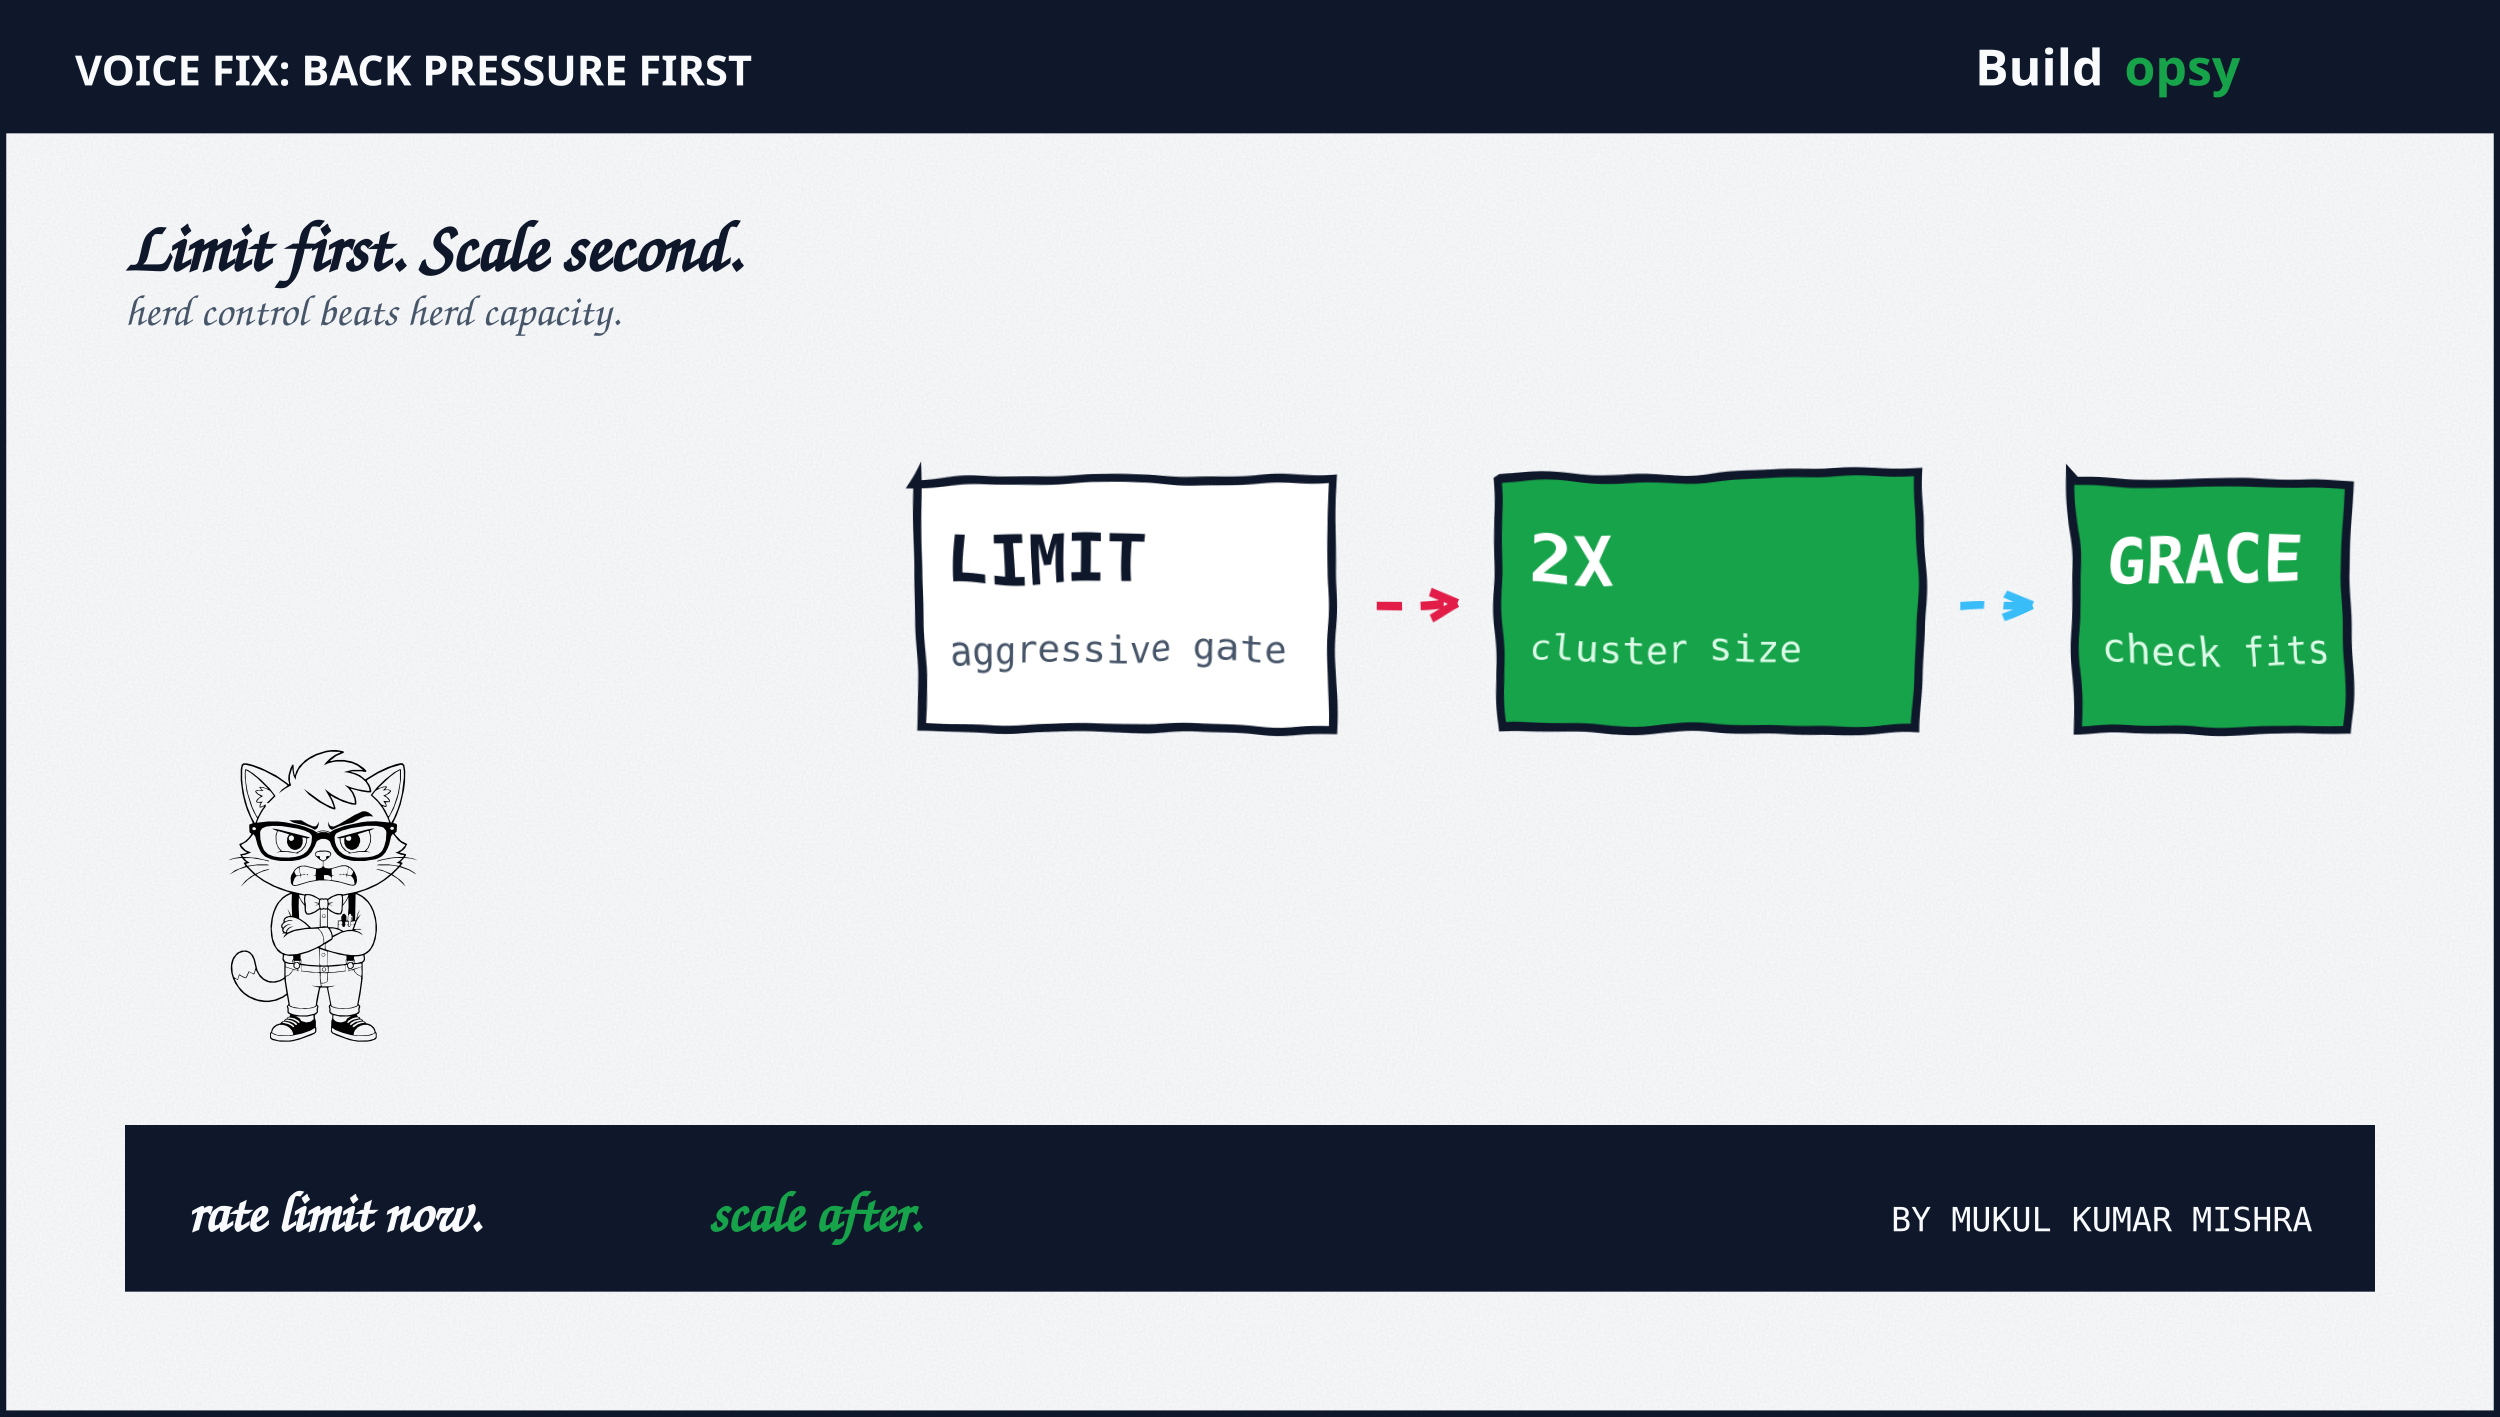
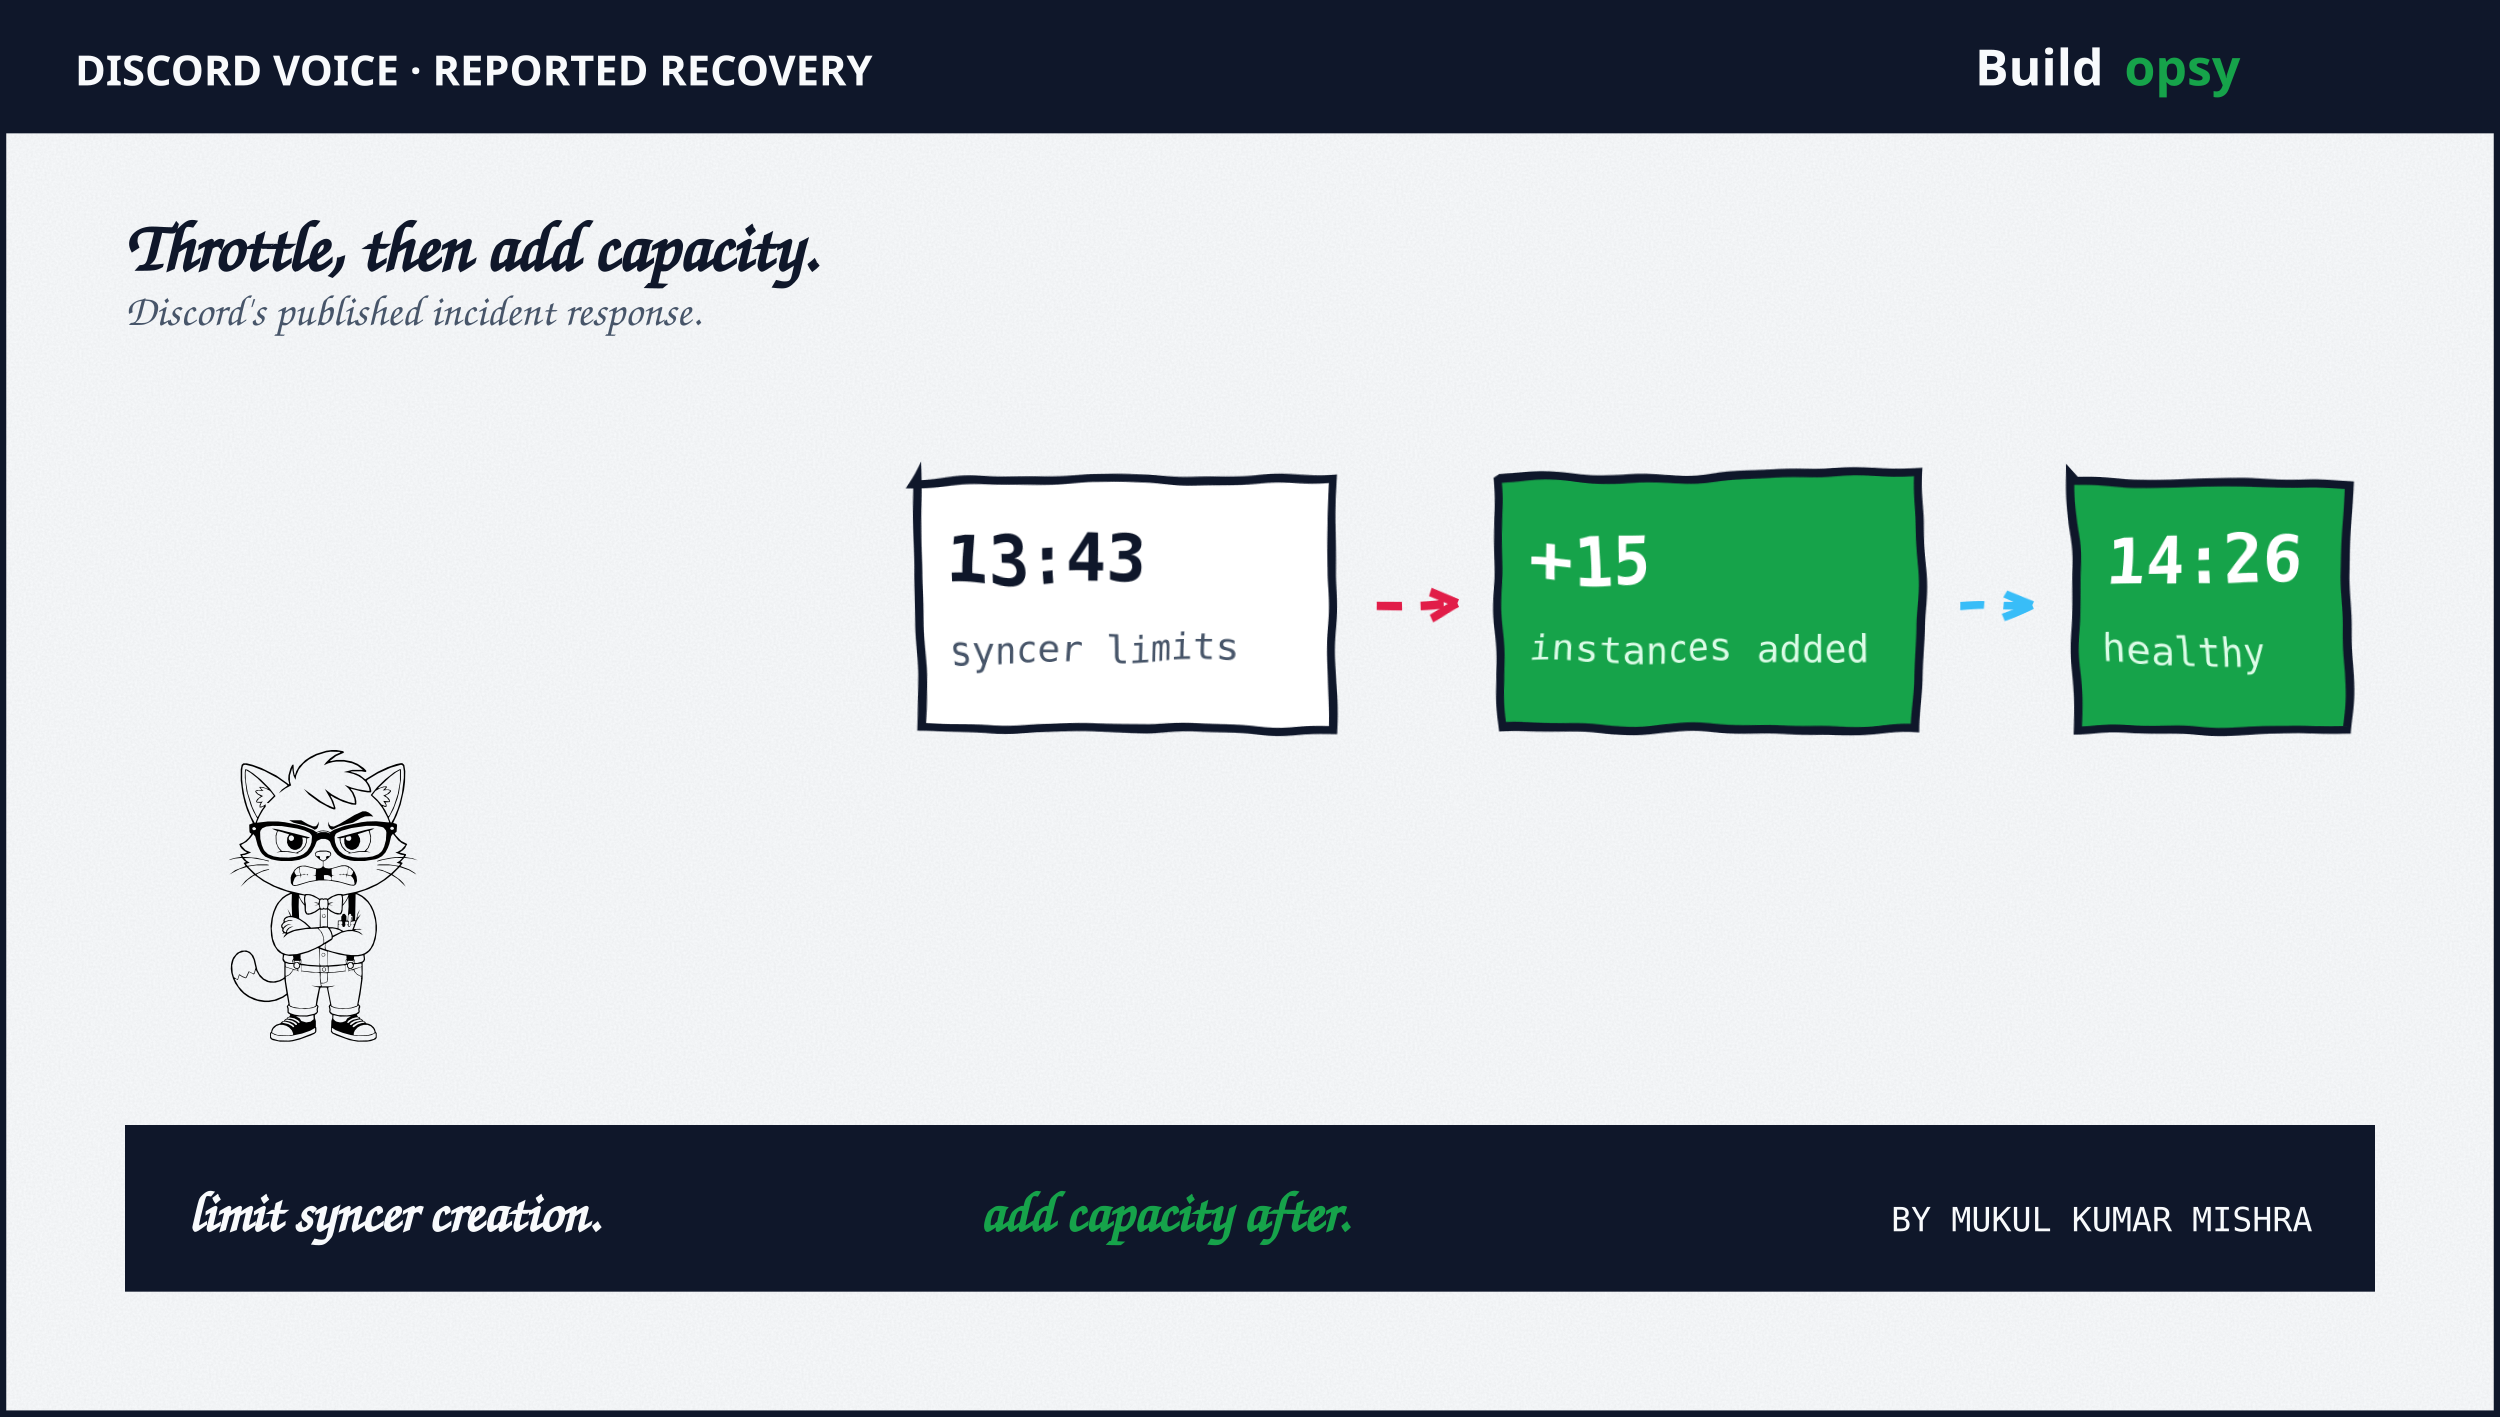
- <svg xmlns="http://www.w3.org/2000/svg" width="1200" height="680" viewBox="0 0 1200 680" role="img" aria-label="Flow of rate limit fix for voice outage">
+ <svg xmlns="http://www.w3.org/2000/svg" width="1200" height="680" viewBox="0 0 1200 680" role="img" aria-label="Discord-reported voice-syncer rate-limit and capacity recovery timeline">
  <defs>
    <filter id="roughen" x="-10%" y="-10%" width="120%" height="120%">
      <feTurbulence type="fractalNoise" baseFrequency="0.02" numOctaves="2" seed="162" result="n" />
      <feDisplacementMap in="SourceGraphic" in2="n" scale="6" />
    </filter>
    <filter id="grain" x="0" y="0" width="100%" height="100%">
      <feTurbulence type="fractalNoise" baseFrequency="0.9" numOctaves="2" seed="163" result="n" />
      <feColorMatrix in="n" type="matrix" values="0 0 0 0 0 0 0 0 0 0 0 0 0 0 0 0 0 0 0.05 0" />
    </filter>
    <style>.flow{stroke-dasharray:12 9;animation:ants 0.9s linear infinite}@keyframes ants{to{stroke-dashoffset:-21}}.pulse{animation:pulse 1.8s ease-in-out infinite}@keyframes pulse{0%,100%{opacity:1}50%{opacity:.35}}@media (prefers-reduced-motion:reduce){.flow,.pulse{animation:none}}</style>
  </defs>
  <rect x="0" y="0" width="1200" height="680" fill="#f8fafc" />
  <rect x="0" y="0" width="1200" height="680" fill="#f8fafc" filter="url(#grain)" />
  <rect x="0" y="0" width="1200" height="680" fill="none" stroke="#0f172a" stroke-width="6" />
  <rect x="0" y="0" width="1200" height="64" fill="#0f172a" />
-   <text x="36" y="41" font-family="Sora, 'Segoe UI', Verdana, sans-serif" font-size="20" font-weight="bold" fill="#f8fafc">VOICE FIX: BACK PRESSURE FIRST</text>
+   <text x="36" y="41" font-family="Sora, 'Segoe UI', Verdana, sans-serif" font-size="20" font-weight="bold" fill="#f8fafc">DISCORD VOICE · REPORTED RECOVERY</text>
  <text x="948" y="41" font-family="Sora, 'Segoe UI', Verdana, sans-serif" font-size="24" font-weight="bold" fill="#f8fafc">Build<tspan dx="10" fill="#16a34a">opsy</tspan>
  </text>
-   <text x="60" y="130" font-family="'Segoe Script','Segoe Print','Comic Sans MS','Chalkboard SE',cursive" font-size="34" font-weight="bold" fill="#0f172a">Limit first. Scale second.</text>
-   <text x="60" y="156" font-family="'Segoe Script','Segoe Print','Comic Sans MS','Chalkboard SE',cursive" font-size="21" font-style="italic" fill="#475569">herd control beats herd capacity.</text>
+   <text x="60" y="130" font-family="'Segoe Script','Segoe Print','Comic Sans MS','Chalkboard SE',cursive" font-size="34" font-weight="bold" fill="#0f172a">Throttle, then add capacity.</text>
+   <text x="60" y="156" font-family="'Segoe Script','Segoe Print','Comic Sans MS','Chalkboard SE',cursive" font-size="21" font-style="italic" fill="#475569">Discord's published incident response.</text>
  <svg x="70" y="360" width="140" height="140" viewBox="0 0 100 100">
    <g transform="translate(8.35,-2.08) scale(0.0831)">
      <g id="cat-art" fill="#000" fill-rule="evenodd">
        <path id="vector-1" d="" />
        <path id="vector-2" d="" />
        <path id="vector-3" d="" />
        <path id="vector-4" d="" />
        <path id="vector-5" d="" />
        <path id="vector-6" d="" />
        <path id="vector-7" d="" />
        <path id="vector-8" d="" />
        <path id="vector-9" d="" />
        <path id="vector-10" d="M 633,922 L 627,926 L 626,933 L 631,939 L 638,939 L 643,934 L 643,928 L 639,923 Z M 633,924 L 637,924 L 641,928 L 640,935 L 635,938 L 628,933 L 629,927 Z" />
        <path id="vector-11" d="M 630,862 L 625,867 L 625,873 L 628,877 L 633,878 L 639,874 L 640,868 L 636,863 Z M 630,864 L 634,864 L 638,868 L 638,872 L 634,876 L 630,876 L 626,872 L 626,868 Z" />
        <path id="vector-12" d="M 629,704 L 626,710 L 627,714 L 632,718 L 638,717 L 641,714 L 640,705 L 637,703 Z M 632,704 L 637,705 L 640,709 L 636,716 L 632,716 L 628,712 L 628,708 Z" />
        <path id="vector-13" d="M 497,552 L 498,574 L 504,583 L 512,586 L 527,584 L 573,570 L 614,563 L 653,563 L 703,572 L 740,583 L 756,585 L 762,583 L 767,578 L 771,565 L 769,547 L 761,528 L 750,514 L 735,504 L 725,501 L 708,501 L 669,512 L 655,514 L 641,512 L 636,509 L 632,504 L 632,485 L 642,480 L 656,468 L 664,458 L 664,451 L 661,446 L 656,443 L 643,440 L 618,440 L 602,445 L 597,452 L 599,462 L 617,478 L 630,485 L 630,504 L 625,510 L 618,513 L 606,514 L 557,502 L 538,503 L 526,508 L 513,519 L 500,541 Z M 634,543 L 636,541 L 650,541 L 658,544 L 665,550 L 665,560 L 663,562 L 635,559 Z M 531,510 L 533,526 L 537,539 L 535,541 L 521,543 L 514,533 L 513,525 L 521,516 Z M 736,509 L 743,513 L 755,526 L 752,536 L 746,543 L 730,539 Z M 602,518 L 600,541 L 588,542 L 598,543 L 601,546 L 601,562 L 576,566 L 521,582 L 510,582 L 507,580 L 507,571 L 514,553 L 521,546 L 537,542 L 539,555 L 539,546 L 542,541 L 562,539 L 565,541 L 566,545 L 566,541 L 570,540 L 566,538 L 566,535 L 564,539 L 554,538 L 552,535 L 550,539 L 541,540 L 537,534 L 534,524 L 534,508 L 546,505 L 560,506 L 600,516 Z M 666,517 L 668,515 L 705,505 L 721,504 L 732,507 L 734,509 L 733,521 L 730,533 L 726,539 L 716,538 L 714,535 L 712,538 L 702,538 L 701,535 L 701,537 L 697,539 L 700,540 L 701,545 L 701,541 L 703,539 L 723,540 L 727,543 L 727,554 L 729,542 L 746,545 L 753,552 L 758,561 L 761,578 L 758,581 L 747,581 L 692,566 L 667,562 L 666,555 L 668,544 L 680,542 L 670,542 L 667,539 Z M 600,453 L 604,448 L 613,445 L 644,444 L 659,449 L 661,457 L 656,464 L 652,462 L 646,463 L 643,467 L 644,474 L 636,480 L 629,481 L 618,474 L 618,466 L 615,463 L 609,462 L 606,464 L 601,459 Z" />
        <path id="vector-14" d="M 420,350 L 441,359 L 435,377 L 436,407 L 445,429 L 456,442 L 437,448 L 453,446 L 485,446 L 531,453 L 526,450 L 542,441 L 557,424 L 564,405 L 565,390 L 576,387 L 574,385 L 451,354 L 430,350 Z M 498,377 L 506,379 L 511,386 L 510,394 L 503,400 L 496,400 L 489,393 L 490,383 Z M 443,361 L 448,360 L 491,373 L 483,387 L 482,407 L 487,420 L 498,432 L 510,437 L 520,437 L 535,430 L 541,423 L 546,411 L 547,397 L 545,386 L 556,387 L 562,390 L 561,404 L 554,422 L 539,439 L 519,449 L 490,443 L 461,442 L 449,429 L 443,418 L 439,405 L 438,380 Z" />
        <path id="vector-15" d="M 843,349 L 833,349 L 805,355 L 689,386 L 689,388 L 700,390 L 699,395 L 701,408 L 708,425 L 721,440 L 739,450 L 733,453 L 778,446 L 813,446 L 828,448 L 808,442 L 819,428 L 828,404 L 829,383 L 823,358 Z M 743,380 L 747,386 L 747,392 L 744,397 L 739,400 L 729,398 L 725,392 L 725,386 L 729,383 Z M 820,360 L 826,386 L 824,406 L 815,428 L 802,442 L 774,443 L 746,449 L 728,441 L 711,423 L 703,402 L 703,389 L 720,386 L 718,395 L 719,412 L 724,423 L 730,430 L 745,437 L 754,437 L 767,432 L 777,422 L 784,403 L 783,389 L 774,372 L 815,359 Z" />
        <path id="vector-16" d="M 491,315 L 509,325 L 558,337 L 582,346 L 596,354 L 603,351 L 608,346 L 613,331 L 611,320 L 609,330 L 603,338 L 599,340 L 589,340 L 568,331 L 541,315 Z" />
        <path id="vector-17" d="M 838,300 L 831,292 L 819,283 L 807,278 L 794,278 L 761,293 L 697,331 L 675,341 L 662,339 L 656,332 L 653,320 L 652,336 L 657,347 L 664,353 L 668,354 L 695,341 L 727,331 L 754,325 L 787,306 L 804,299 L 826,298 Z" />
        <path id="vector-18" d="M 959,80 L 953,79 L 933,83 L 896,96 L 856,115 L 805,146 L 783,129 L 768,122 L 744,115 L 750,113 L 789,113 L 806,116 L 809,114 L 809,110 L 798,99 L 773,82 L 749,72 L 717,66 L 686,66 L 662,71 L 659,70 L 685,50 L 715,37 L 717,34 L 714,30 L 686,25 L 667,25 L 644,28 L 602,41 L 578,53 L 557,67 L 532,92 L 520,113 L 515,129 L 513,127 L 510,111 L 509,86 L 506,85 L 502,89 L 496,101 L 488,129 L 487,146 L 491,165 L 490,167 L 438,130 L 376,99 L 340,86 L 316,80 L 302,80 L 295,86 L 291,105 L 291,151 L 298,204 L 307,242 L 317,273 L 341,327 L 326,333 L 327,361 L 329,367 L 335,370 L 333,375 L 323,388 L 309,401 L 300,407 L 285,413 L 289,424 L 295,432 L 305,441 L 317,448 L 307,452 L 290,455 L 289,457 L 294,466 L 268,470 L 250,475 L 240,480 L 267,473 L 296,470 L 305,481 L 313,487 L 303,491 L 311,504 L 268,521 L 244,539 L 285,517 L 315,508 L 346,539 L 331,548 L 310,565 L 290,590 L 320,561 L 344,544 L 350,542 L 383,566 L 424,588 L 453,600 L 496,614 L 479,622 L 463,633 L 442,657 L 434,671 L 425,693 L 418,720 L 414,750 L 416,791 L 421,814 L 427,830 L 443,854 L 451,861 L 465,869 L 463,888 L 465,895 L 471,902 L 471,962 L 464,968 L 450,975 L 427,980 L 407,978 L 386,968 L 369,950 L 360,933 L 350,890 L 343,873 L 329,858 L 314,852 L 294,853 L 276,862 L 260,881 L 255,892 L 251,908 L 250,928 L 252,944 L 259,968 L 268,988 L 290,1019 L 304,1032 L 321,1044 L 346,1056 L 367,1062 L 388,1065 L 408,1065 L 439,1059 L 466,1047 L 480,1037 L 482,1039 L 488,1073 L 481,1083 L 484,1093 L 484,1108 L 487,1112 L 493,1115 L 495,1119 L 491,1126 L 485,1127 L 481,1133 L 474,1136 L 469,1143 L 462,1145 L 454,1153 L 438,1158 L 428,1165 L 422,1172 L 418,1180 L 417,1187 L 412,1193 L 412,1213 L 417,1219 L 423,1222 L 456,1229 L 488,1229 L 504,1227 L 533,1220 L 580,1203 L 595,1196 L 601,1191 L 603,1186 L 603,1171 L 601,1167 L 601,1144 L 597,1130 L 597,1118 L 604,1114 L 610,1106 L 609,1095 L 612,1082 L 606,1075 L 618,1011 L 621,1005 L 645,1005 L 647,1008 L 660,1073 L 654,1082 L 657,1095 L 656,1106 L 662,1114 L 669,1118 L 669,1130 L 665,1143 L 663,1187 L 668,1194 L 686,1203 L 739,1222 L 777,1229 L 807,1229 L 828,1226 L 847,1219 L 852,1213 L 852,1193 L 848,1188 L 845,1177 L 840,1169 L 830,1160 L 820,1155 L 808,1152 L 804,1146 L 798,1144 L 791,1136 L 786,1135 L 782,1128 L 775,1126 L 770,1118 L 772,1115 L 777,1113 L 782,1106 L 781,1094 L 784,1087 L 784,1081 L 777,1073 L 785,1033 L 794,968 L 794,903 L 801,897 L 804,889 L 802,870 L 815,862 L 825,853 L 839,831 L 848,804 L 853,768 L 853,750 L 849,718 L 841,690 L 832,670 L 818,649 L 804,635 L 792,626 L 771,615 L 816,600 L 853,583 L 888,561 L 913,541 L 939,557 L 972,589 L 961,573 L 948,560 L 917,538 L 947,508 L 985,521 L 1016,539 L 1008,531 L 987,518 L 950,504 L 959,492 L 958,490 L 950,487 L 966,470 L 994,473 L 1021,480 L 1001,472 L 970,467 L 969,465 L 973,459 L 973,455 L 946,448 L 960,439 L 969,430 L 978,413 L 953,400 L 931,377 L 926,369 L 934,362 L 936,336 L 934,330 L 920,326 L 935,294 L 951,250 L 965,189 L 969,156 L 970,112 L 966,87 Z M 667,1173 L 669,1172 L 683,1181 L 712,1192 L 745,1201 L 770,1205 L 812,1205 L 831,1201 L 846,1193 L 848,1196 L 848,1210 L 840,1217 L 817,1223 L 778,1224 L 756,1221 L 725,1212 L 672,1191 L 667,1184 Z M 598,1173 L 598,1187 L 594,1191 L 538,1213 L 504,1222 L 488,1224 L 447,1223 L 420,1215 L 416,1209 L 416,1196 L 418,1193 L 431,1200 L 452,1205 L 496,1205 L 544,1195 L 578,1183 L 597,1172 Z M 843,1186 L 843,1191 L 838,1195 L 814,1202 L 776,1203 L 759,1201 L 757,1199 L 758,1191 L 762,1182 L 773,1170 L 785,1163 L 799,1159 L 814,1159 L 828,1165 L 838,1175 Z M 421,1186 L 426,1175 L 438,1164 L 451,1159 L 465,1159 L 479,1163 L 491,1170 L 502,1182 L 507,1194 L 507,1200 L 490,1203 L 451,1202 L 440,1200 L 423,1193 L 421,1191 Z M 803,1150 L 789,1152 L 774,1157 L 757,1169 L 752,1167 L 755,1161 L 773,1150 L 787,1146 L 798,1146 Z M 462,1150 L 467,1146 L 476,1146 L 491,1150 L 508,1160 L 512,1167 L 507,1169 L 502,1164 L 488,1156 Z M 792,1141 L 763,1148 L 746,1160 L 741,1158 L 745,1151 L 760,1142 L 779,1137 L 786,1137 Z M 473,1141 L 477,1138 L 484,1137 L 504,1142 L 518,1150 L 523,1155 L 523,1159 L 518,1160 L 509,1152 L 496,1146 Z M 780,1132 L 755,1138 L 745,1143 L 734,1152 L 730,1149 L 736,1141 L 752,1132 L 767,1128 L 775,1128 Z M 484,1132 L 490,1128 L 512,1132 L 527,1140 L 534,1147 L 534,1150 L 531,1152 L 519,1143 L 507,1137 L 496,1134 L 485,1134 Z M 673,1135 L 673,1121 L 675,1119 L 701,1125 L 746,1124 L 731,1132 L 724,1143 L 711,1148 L 701,1149 L 687,1146 L 681,1143 Z M 592,1136 L 579,1146 L 561,1149 L 541,1143 L 534,1132 L 519,1124 L 565,1125 L 591,1119 Z M 779,1082 L 776,1093 L 777,1105 L 767,1112 L 745,1118 L 730,1120 L 694,1119 L 669,1112 L 661,1105 L 662,1095 L 659,1083 L 662,1080 L 664,1084 L 680,1090 L 711,1094 L 747,1091 L 770,1084 L 776,1079 Z M 486,1082 L 490,1079 L 495,1084 L 514,1090 L 556,1094 L 586,1090 L 600,1085 L 605,1080 L 607,1083 L 604,1095 L 605,1106 L 595,1113 L 564,1120 L 534,1120 L 514,1117 L 496,1111 L 489,1106 L 489,1092 Z M 621,945 L 649,946 L 648,978 L 643,983 L 634,986 L 622,985 L 620,965 Z M 266,970 L 268,969 L 279,974 L 286,954 L 298,962 L 312,967 L 316,963 L 326,941 L 345,951 L 348,948 L 353,932 L 369,960 L 383,973 L 400,982 L 413,985 L 434,985 L 455,979 L 471,970 L 480,1030 L 463,1042 L 431,1055 L 406,1059 L 391,1059 L 360,1054 L 328,1041 L 305,1025 L 283,1001 Z M 505,930 L 506,932 L 504,936 L 491,951 L 480,957 L 476,956 L 476,921 Z M 789,920 L 790,947 L 789,956 L 785,957 L 771,949 L 763,940 L 759,931 Z M 619,921 L 621,919 L 650,919 L 651,940 L 649,942 L 638,943 L 620,942 Z M 722,914 L 722,934 L 719,936 L 676,941 L 653,941 L 654,919 L 688,917 L 715,913 Z M 543,916 L 545,913 L 577,917 L 616,919 L 617,941 L 602,942 L 545,936 L 543,934 Z M 728,911 L 730,913 L 730,920 L 736,927 L 736,940 L 739,935 L 749,933 L 752,938 L 751,933 L 756,932 L 760,940 L 771,952 L 789,961 L 787,966 L 788,972 L 782,1016 L 771,1080 L 747,1088 L 724,1091 L 705,1091 L 680,1087 L 666,1081 L 652,1010 L 653,1004 L 670,1001 L 680,997 L 658,1000 L 626,1000 L 622,989 L 638,987 L 648,982 L 651,974 L 651,946 L 653,944 L 682,943 L 722,938 L 723,942 L 723,913 Z M 537,911 L 542,913 L 542,942 L 544,938 L 582,943 L 614,944 L 617,946 L 618,978 L 622,999 L 609,1000 L 582,997 L 614,1005 L 604,1052 L 600,1081 L 590,1086 L 571,1090 L 541,1091 L 506,1085 L 494,1079 L 478,981 L 477,967 L 480,965 L 478,966 L 476,961 L 486,957 L 496,950 L 509,932 L 514,933 L 512,937 L 515,933 L 524,934 L 529,940 L 528,928 L 535,922 Z M 789,906 L 790,917 L 786,920 L 740,933 L 738,931 L 739,928 L 748,928 L 756,922 L 758,915 L 757,911 L 759,909 Z M 476,906 L 478,904 L 491,908 L 507,908 L 509,910 L 508,916 L 510,922 L 518,928 L 525,928 L 526,931 L 521,932 L 511,930 L 477,919 Z M 741,903 L 748,904 L 754,912 L 753,919 L 746,925 L 738,924 L 733,917 L 734,909 Z M 520,903 L 527,904 L 533,912 L 531,921 L 525,925 L 516,923 L 512,917 L 514,907 Z M 754,895 L 754,899 L 752,901 L 739,900 L 735,903 L 732,899 L 733,895 Z M 512,895 L 533,895 L 534,898 L 532,902 L 526,900 L 514,901 Z M 759,891 L 759,901 L 755,906 L 753,903 L 756,899 L 756,894 Z M 728,891 L 733,904 L 732,907 L 727,902 L 726,893 Z M 538,891 L 539,901 L 535,907 L 533,904 Z M 507,891 L 509,892 L 510,899 L 513,903 L 511,906 L 507,901 Z M 797,872 L 799,887 L 797,893 L 792,898 L 771,904 L 760,903 L 762,893 L 758,887 L 759,877 L 777,876 Z M 470,872 L 473,871 L 493,875 L 506,874 L 508,880 L 508,887 L 504,892 L 504,899 L 506,902 L 504,904 L 491,903 L 474,897 L 468,886 Z M 318,859 L 327,864 L 335,872 L 344,890 L 352,924 L 346,946 L 342,947 L 324,938 L 312,964 L 297,958 L 287,951 L 284,951 L 279,968 L 276,971 L 263,962 L 258,945 L 256,914 L 262,890 L 273,873 L 285,863 L 305,857 Z M 649,857 L 651,856 L 697,869 L 727,874 L 728,888 L 725,890 L 724,894 L 725,903 L 727,905 L 725,907 L 714,909 L 650,914 L 648,912 Z M 618,846 L 647,856 L 647,912 L 645,914 L 621,914 L 619,912 L 617,903 Z M 615,845 L 616,914 L 568,911 L 539,906 L 541,902 L 541,890 L 538,887 L 538,869 L 572,859 L 609,842 Z M 641,826 L 638,834 L 638,847 L 617,839 L 639,825 Z M 659,762 L 669,761 L 682,763 L 700,769 L 707,774 L 671,791 L 666,774 Z M 614,760 L 649,758 L 656,766 L 662,777 L 666,790 L 666,802 L 635,821 L 635,806 L 631,789 L 625,776 L 613,762 Z M 694,761 L 694,746 L 696,744 L 701,745 L 694,742 L 695,731 L 708,732 L 710,734 L 710,744 L 704,745 L 710,747 L 710,751 L 713,755 L 718,755 L 721,752 L 721,749 L 725,747 L 722,745 L 722,735 L 724,733 L 734,734 L 734,744 L 728,747 L 732,747 L 735,754 L 741,755 L 745,748 L 749,746 L 745,745 L 746,734 L 761,731 L 764,732 L 760,743 L 752,746 L 757,745 L 758,749 L 751,767 L 736,767 L 715,772 Z M 463,748 L 468,741 L 478,734 L 490,730 L 507,730 L 499,727 L 488,727 L 475,732 L 472,731 L 473,725 L 479,719 L 489,715 L 503,715 L 519,719 L 534,726 L 553,739 L 573,757 L 520,765 L 503,770 L 483,779 L 482,775 L 485,768 L 493,760 L 509,752 L 496,755 L 487,760 L 480,768 L 478,776 L 474,777 L 467,770 L 469,761 L 482,749 L 501,743 L 484,745 L 473,751 L 467,758 L 463,755 Z M 744,701 L 747,704 L 745,707 L 752,711 L 751,729 L 747,729 L 749,717 L 747,712 L 743,750 L 738,753 L 736,751 L 737,731 L 734,729 L 735,708 L 740,701 Z M 647,682 L 648,751 L 646,753 L 632,752 L 621,755 L 620,684 L 629,684 L 633,682 L 643,684 Z M 622,642 L 630,642 L 632,644 L 636,642 L 645,642 L 647,644 L 649,651 L 649,667 L 647,676 L 644,679 L 635,678 L 633,673 L 633,676 L 629,679 L 623,679 L 620,677 L 617,665 L 618,647 Z M 735,633 L 736,671 L 732,729 L 727,729 L 727,710 L 720,701 L 714,701 L 710,704 L 710,707 L 706,712 L 706,728 L 692,729 L 691,760 L 668,756 L 654,756 L 651,754 L 650,684 L 651,683 L 662,692 L 680,701 L 691,704 L 704,703 L 708,698 L 711,688 L 712,668 L 727,648 Z M 531,633 L 544,655 L 554,667 L 555,689 L 557,696 L 562,703 L 570,705 L 584,702 L 601,694 L 616,683 L 618,684 L 617,755 L 581,758 L 559,737 L 532,719 L 530,672 Z M 693,624 L 704,624 L 707,627 L 709,637 L 707,683 L 704,694 L 700,699 L 681,696 L 667,689 L 651,677 L 654,664 L 672,667 L 656,662 L 655,660 L 674,654 L 663,654 L 654,657 L 652,644 L 672,631 Z M 562,624 L 572,624 L 584,627 L 607,638 L 615,644 L 612,657 L 604,654 L 592,654 L 611,659 L 611,662 L 594,667 L 613,664 L 616,677 L 596,691 L 576,699 L 565,699 L 560,688 L 560,662 L 557,649 L 557,635 L 559,627 Z M 734,622 L 735,625 L 731,635 L 721,652 L 712,662 L 714,647 L 712,627 Z M 532,622 L 552,625 L 554,627 L 552,635 L 553,661 L 538,640 L 533,629 Z M 791,632 L 814,653 L 824,667 L 836,692 L 845,726 L 847,742 L 847,775 L 845,791 L 837,821 L 827,841 L 818,852 L 803,863 L 790,868 L 774,871 L 746,871 L 721,868 L 671,857 L 642,848 L 640,835 L 643,824 L 666,809 L 670,805 L 671,798 L 707,779 L 730,773 L 752,772 L 776,778 L 795,789 L 788,781 L 779,775 L 761,769 L 768,766 L 790,766 L 796,768 L 783,763 L 758,764 L 770,730 L 787,702 L 773,717 L 772,714 L 776,700 L 783,683 L 774,698 L 767,726 L 763,729 L 765,620 L 771,621 Z M 499,619 L 502,620 L 501,662 L 503,709 L 498,709 L 496,701 L 484,681 L 495,709 L 479,713 L 471,719 L 467,728 L 468,734 L 458,747 L 458,756 L 463,763 L 462,771 L 467,779 L 461,784 L 470,781 L 478,783 L 470,792 L 467,800 L 485,784 L 513,772 L 559,764 L 609,762 L 620,773 L 628,788 L 632,802 L 633,818 L 632,822 L 623,829 L 598,842 L 567,855 L 523,867 L 488,869 L 477,867 L 460,860 L 443,845 L 436,835 L 424,804 L 419,762 L 424,718 L 431,693 L 442,668 L 451,654 L 465,639 L 480,628 Z M 971,417 L 954,436 L 939,445 L 929,448 L 952,457 L 964,459 L 965,461 L 961,466 L 930,467 L 906,470 L 867,478 L 853,483 L 855,485 L 876,479 L 914,472 L 934,470 L 958,471 L 946,483 L 934,490 L 950,495 L 943,503 L 901,497 L 863,497 L 854,499 L 855,501 L 910,501 L 932,504 L 940,507 L 911,535 L 874,520 L 852,516 L 852,518 L 882,526 L 907,538 L 881,559 L 854,576 L 803,599 L 767,610 L 714,621 L 706,619 L 692,619 L 684,621 L 663,630 L 650,639 L 645,637 L 637,637 L 633,639 L 630,637 L 622,637 L 617,639 L 593,625 L 578,620 L 560,619 L 554,621 L 482,604 L 431,585 L 389,563 L 361,544 L 356,538 L 379,527 L 407,519 L 409,516 L 386,521 L 352,536 L 322,507 L 325,505 L 354,501 L 406,501 L 407,499 L 399,497 L 362,497 L 319,503 L 312,495 L 328,490 L 315,482 L 305,471 L 337,471 L 385,479 L 406,485 L 408,482 L 356,470 L 301,466 L 297,461 L 298,459 L 308,458 L 334,448 L 311,438 L 293,419 L 294,416 L 315,404 L 330,389 L 343,372 L 351,382 L 361,419 L 372,443 L 379,453 L 392,465 L 417,476 L 441,481 L 458,483 L 502,483 L 533,478 L 560,467 L 571,459 L 583,446 L 597,421 L 604,403 L 608,399 L 623,392 L 640,392 L 651,396 L 659,403 L 667,423 L 679,444 L 690,457 L 705,468 L 718,474 L 744,481 L 760,483 L 803,483 L 846,476 L 858,472 L 874,463 L 888,448 L 898,429 L 904,413 L 912,380 L 919,371 L 941,398 L 955,409 Z M 604,368 L 609,364 L 626,360 L 645,361 L 660,368 L 658,369 L 644,364 L 621,364 L 606,369 Z M 339,347 L 342,344 L 348,343 L 354,348 L 354,351 L 351,355 L 344,356 L 339,352 Z M 908,346 L 913,342 L 918,342 L 923,346 L 923,350 L 921,353 L 914,355 L 908,351 Z M 890,357 L 892,365 L 890,397 L 883,423 L 876,438 L 871,445 L 859,455 L 836,464 L 810,468 L 775,469 L 753,467 L 727,461 L 714,455 L 698,442 L 686,423 L 680,405 L 678,384 L 682,373 L 687,368 L 708,358 L 748,347 L 810,338 L 850,338 L 875,343 L 881,346 Z M 373,357 L 380,348 L 396,341 L 422,338 L 461,339 L 524,349 L 553,357 L 575,367 L 583,376 L 585,383 L 583,406 L 578,421 L 565,442 L 549,455 L 536,461 L 517,466 L 489,469 L 452,468 L 427,464 L 404,455 L 390,442 L 385,434 L 378,417 L 372,392 L 371,364 Z M 884,178 L 890,179 L 877,192 L 895,190 L 903,191 L 908,194 L 894,207 L 879,213 L 894,222 L 904,235 L 903,237 L 879,235 L 889,250 L 889,257 L 872,250 L 854,229 L 834,211 L 847,194 L 866,183 Z M 948,108 L 948,157 L 939,207 L 923,256 L 905,294 L 900,299 L 887,273 L 877,258 L 879,257 L 886,260 L 892,260 L 893,252 L 888,241 L 904,240 L 907,238 L 906,231 L 901,224 L 888,213 L 903,205 L 911,196 L 911,192 L 902,188 L 888,188 L 887,187 L 894,179 L 894,176 L 892,175 L 879,176 L 860,183 L 858,182 L 907,136 L 932,117 Z M 313,108 L 331,119 L 359,141 L 403,184 L 401,185 L 383,178 L 369,177 L 368,180 L 376,189 L 375,190 L 359,190 L 351,194 L 352,199 L 359,207 L 374,216 L 359,228 L 355,235 L 355,240 L 359,242 L 374,243 L 369,252 L 369,262 L 376,262 L 385,258 L 387,259 L 376,274 L 361,302 L 355,294 L 339,260 L 320,201 L 312,152 L 311,119 Z M 961,92 L 964,113 L 964,139 L 956,205 L 946,246 L 938,270 L 923,306 L 912,325 L 909,323 L 902,305 L 922,268 L 938,224 L 944,201 L 952,147 L 952,108 L 950,103 L 924,117 L 887,146 L 854,178 L 828,210 L 828,212 L 855,238 L 875,264 L 895,301 L 903,321 L 902,324 L 850,319 L 813,320 L 789,323 L 720,338 L 676,354 L 660,364 L 648,359 L 632,357 L 620,358 L 603,364 L 590,355 L 554,341 L 525,333 L 473,323 L 446,320 L 402,320 L 359,325 L 358,323 L 369,298 L 384,272 L 394,259 L 394,249 L 379,258 L 371,258 L 376,245 L 382,237 L 375,239 L 359,239 L 358,236 L 368,224 L 383,215 L 362,205 L 354,195 L 365,192 L 385,194 L 372,181 L 378,180 L 393,184 L 409,192 L 415,197 L 428,214 L 398,244 L 406,244 L 434,216 L 434,214 L 411,184 L 374,147 L 343,122 L 320,107 L 310,104 L 308,116 L 308,140 L 315,195 L 332,252 L 343,278 L 359,307 L 352,325 L 349,326 L 335,301 L 318,257 L 307,217 L 300,178 L 297,146 L 297,110 L 299,94 L 303,87 L 311,86 L 340,93 L 389,112 L 443,141 L 480,167 L 484,172 L 461,188 L 448,204 L 475,184 L 499,171 L 494,155 L 494,130 L 503,101 L 505,103 L 504,106 L 509,131 L 517,148 L 520,130 L 531,105 L 550,82 L 573,64 L 605,47 L 643,35 L 662,32 L 701,33 L 702,34 L 700,36 L 680,45 L 659,60 L 642,77 L 634,88 L 652,80 L 671,75 L 685,73 L 718,73 L 751,80 L 773,90 L 795,107 L 751,107 L 716,116 L 733,118 L 756,124 L 775,132 L 791,142 L 805,155 L 813,166 L 820,180 L 823,193 L 817,194 L 775,187 L 748,180 L 720,169 L 736,184 L 750,202 L 760,226 L 762,244 L 759,245 L 737,240 L 702,227 L 667,208 L 638,186 L 664,231 L 675,260 L 674,263 L 645,250 L 621,236 L 551,185 L 572,209 L 614,240 L 658,264 L 674,270 L 681,270 L 682,264 L 673,236 L 662,215 L 663,213 L 679,223 L 713,239 L 749,250 L 766,251 L 768,248 L 768,236 L 765,221 L 756,200 L 745,186 L 746,185 L 789,196 L 815,200 L 828,200 L 830,195 L 827,181 L 821,167 L 811,153 L 814,148 L 857,122 L 910,98 L 952,86 L 957,87 Z" />
      </g>
    </g>
  </svg>
  <g filter="url(#roughen)">
    <path d="M437.8,232.0 L638.5,228.5 L640.0,350.6 L442.5,349.0 L439.8,228.4 Z" fill="#ffffff" stroke="#0f172a" stroke-width="4" />
-     <text x="455" y="280" font-family="monospace" font-size="32" font-weight="bold" fill="#0f172a">LIMIT</text>
-     <text x="455" y="318" font-family="monospace" font-size="18" fill="#475569">aggressive gate</text>
+     <text x="455" y="280" font-family="monospace" font-size="32" font-weight="bold" fill="#0f172a">13:43</text>
+     <text x="455" y="318" font-family="monospace" font-size="18" fill="#475569">syncer limits</text>
    <path d="M660.0,290.0 Q680.0,290.0 700.0,290.0" fill="none" stroke="#e11d48" stroke-width="4" class="flow" />
    <line x1="700.0" y1="290.0" x2="686.3" y2="296.1" stroke="#e11d48" stroke-width="4" />
    <line x1="700.0" y1="290.0" x2="686.3" y2="283.9" stroke="#e11d48" stroke-width="4" />
    <path d="M719.6,229.1 L922.0,227.8 L920.4,350.7 L721.3,348.9 L718.2,229.8 Z" fill="#16a34a" stroke="#0f172a" stroke-width="4" />
-     <text x="735" y="280" font-family="monospace" font-size="32" font-weight="bold" fill="#ffffff">2X</text>
-     <text x="735" y="318" font-family="monospace" font-size="18" fill="#dcfce7">cluster size</text>
+     <text x="735" y="280" font-family="monospace" font-size="32" font-weight="bold" fill="#ffffff">+15</text>
+     <text x="735" y="318" font-family="monospace" font-size="18" fill="#dcfce7">instances added</text>
    <path d="M940.0,290.0 Q957.5,290.0 975.0,290.0" fill="none" stroke="#38bdf8" stroke-width="4" class="flow" />
    <line x1="975.0" y1="290.0" x2="961.3" y2="296.1" stroke="#38bdf8" stroke-width="4" />
    <line x1="975.0" y1="290.0" x2="961.3" y2="283.9" stroke="#38bdf8" stroke-width="4" />
    <path d="M997.5,231.9 L1127.1,232.3 L1126.2,350.0 L997.3,350.6 L994.7,228.8 Z" fill="#16a34a" stroke="#0f172a" stroke-width="4" />
-     <text x="1010" y="280" font-family="monospace" font-size="32" font-weight="bold" fill="#ffffff">GRACE</text>
-     <text x="1010" y="318" font-family="monospace" font-size="18" fill="#dcfce7">check fits</text>
+     <text x="1010" y="280" font-family="monospace" font-size="32" font-weight="bold" fill="#ffffff">14:26</text>
+     <text x="1010" y="318" font-family="monospace" font-size="18" fill="#dcfce7">healthy</text>
  </g>
  <rect x="60" y="540" width="1080" height="80" fill="#0f172a" />
-   <text x="90" y="591" font-family="'Segoe Script','Segoe Print','Comic Sans MS','Chalkboard SE',cursive" font-size="27" font-weight="bold" fill="#f8fafc">rate limit now.</text>
-   <text x="340" y="591" font-family="'Segoe Script','Segoe Print','Comic Sans MS','Chalkboard SE',cursive" font-size="27" font-weight="bold" fill="#16a34a">scale after.</text>
+   <text x="90" y="591" font-family="'Segoe Script','Segoe Print','Comic Sans MS','Chalkboard SE',cursive" font-size="27" font-weight="bold" fill="#f8fafc">limit syncer creation.</text>
+   <text x="470" y="591" font-family="'Segoe Script','Segoe Print','Comic Sans MS','Chalkboard SE',cursive" font-size="27" font-weight="bold" fill="#16a34a">add capacity after.</text>
  <text x="1110" y="591" text-anchor="end" font-family="monospace" font-size="16" fill="#f8fafc">BY MUKUL KUMAR MISHRA</text>
</svg>
